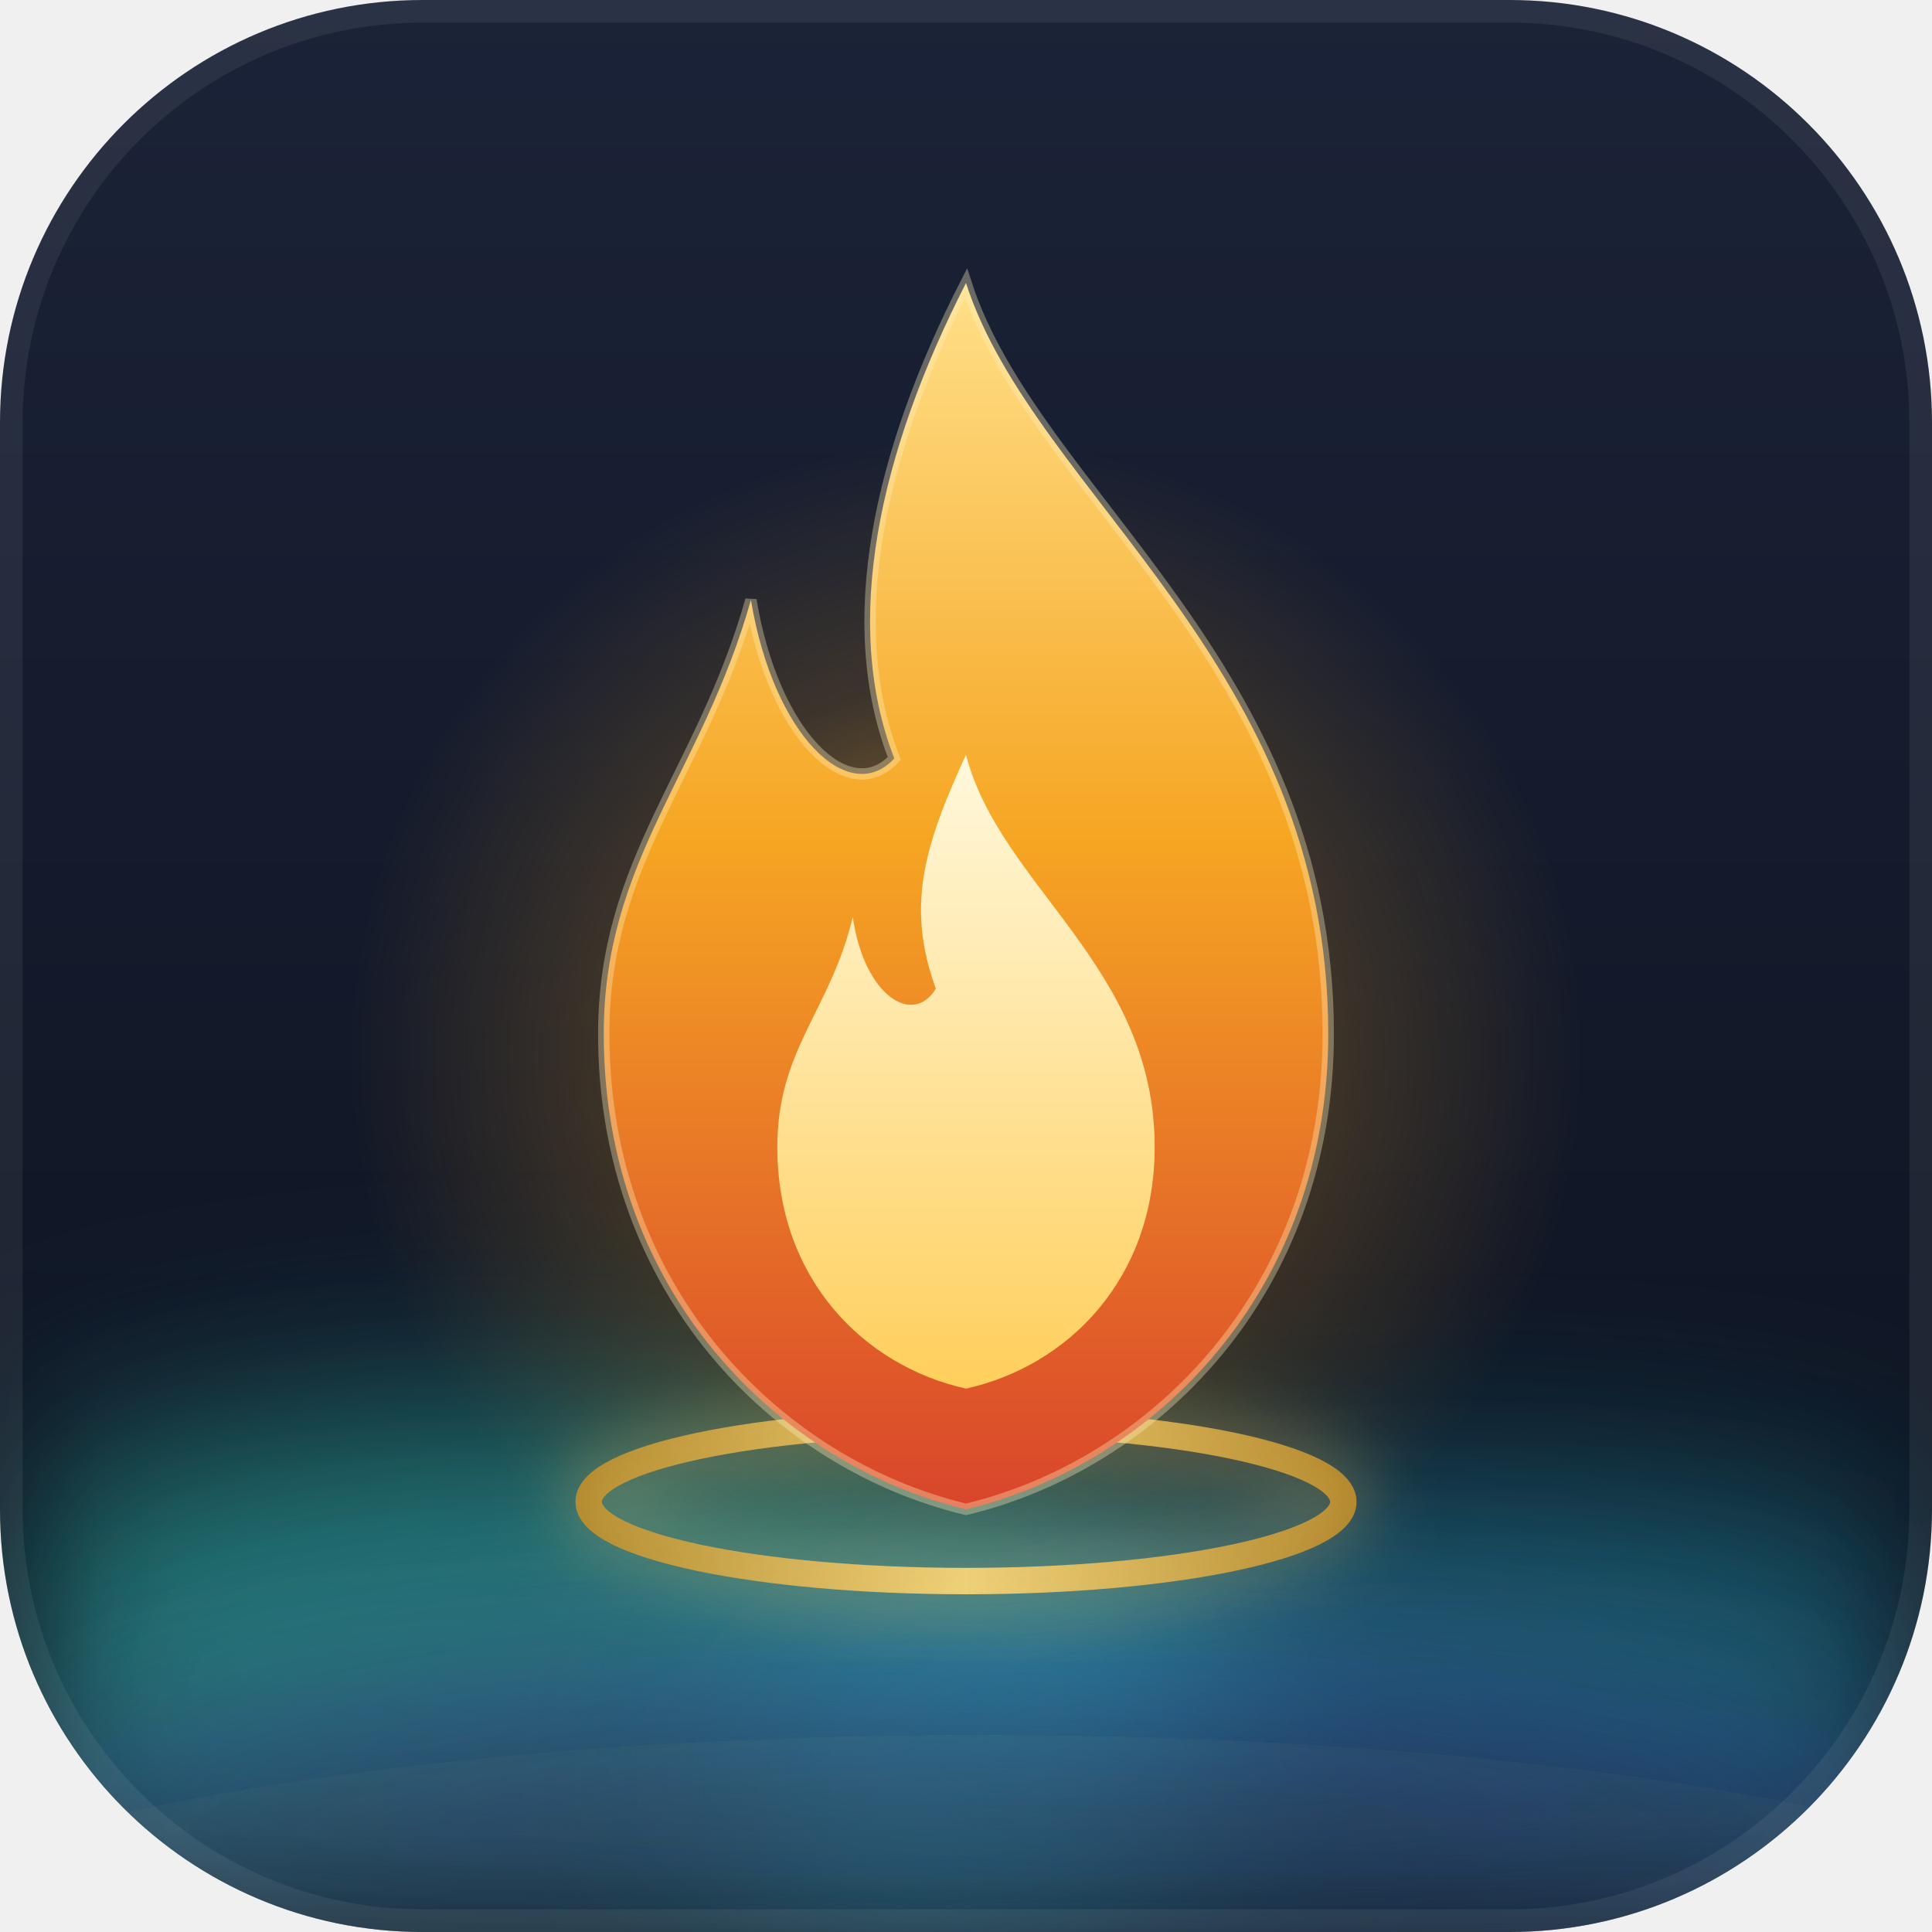
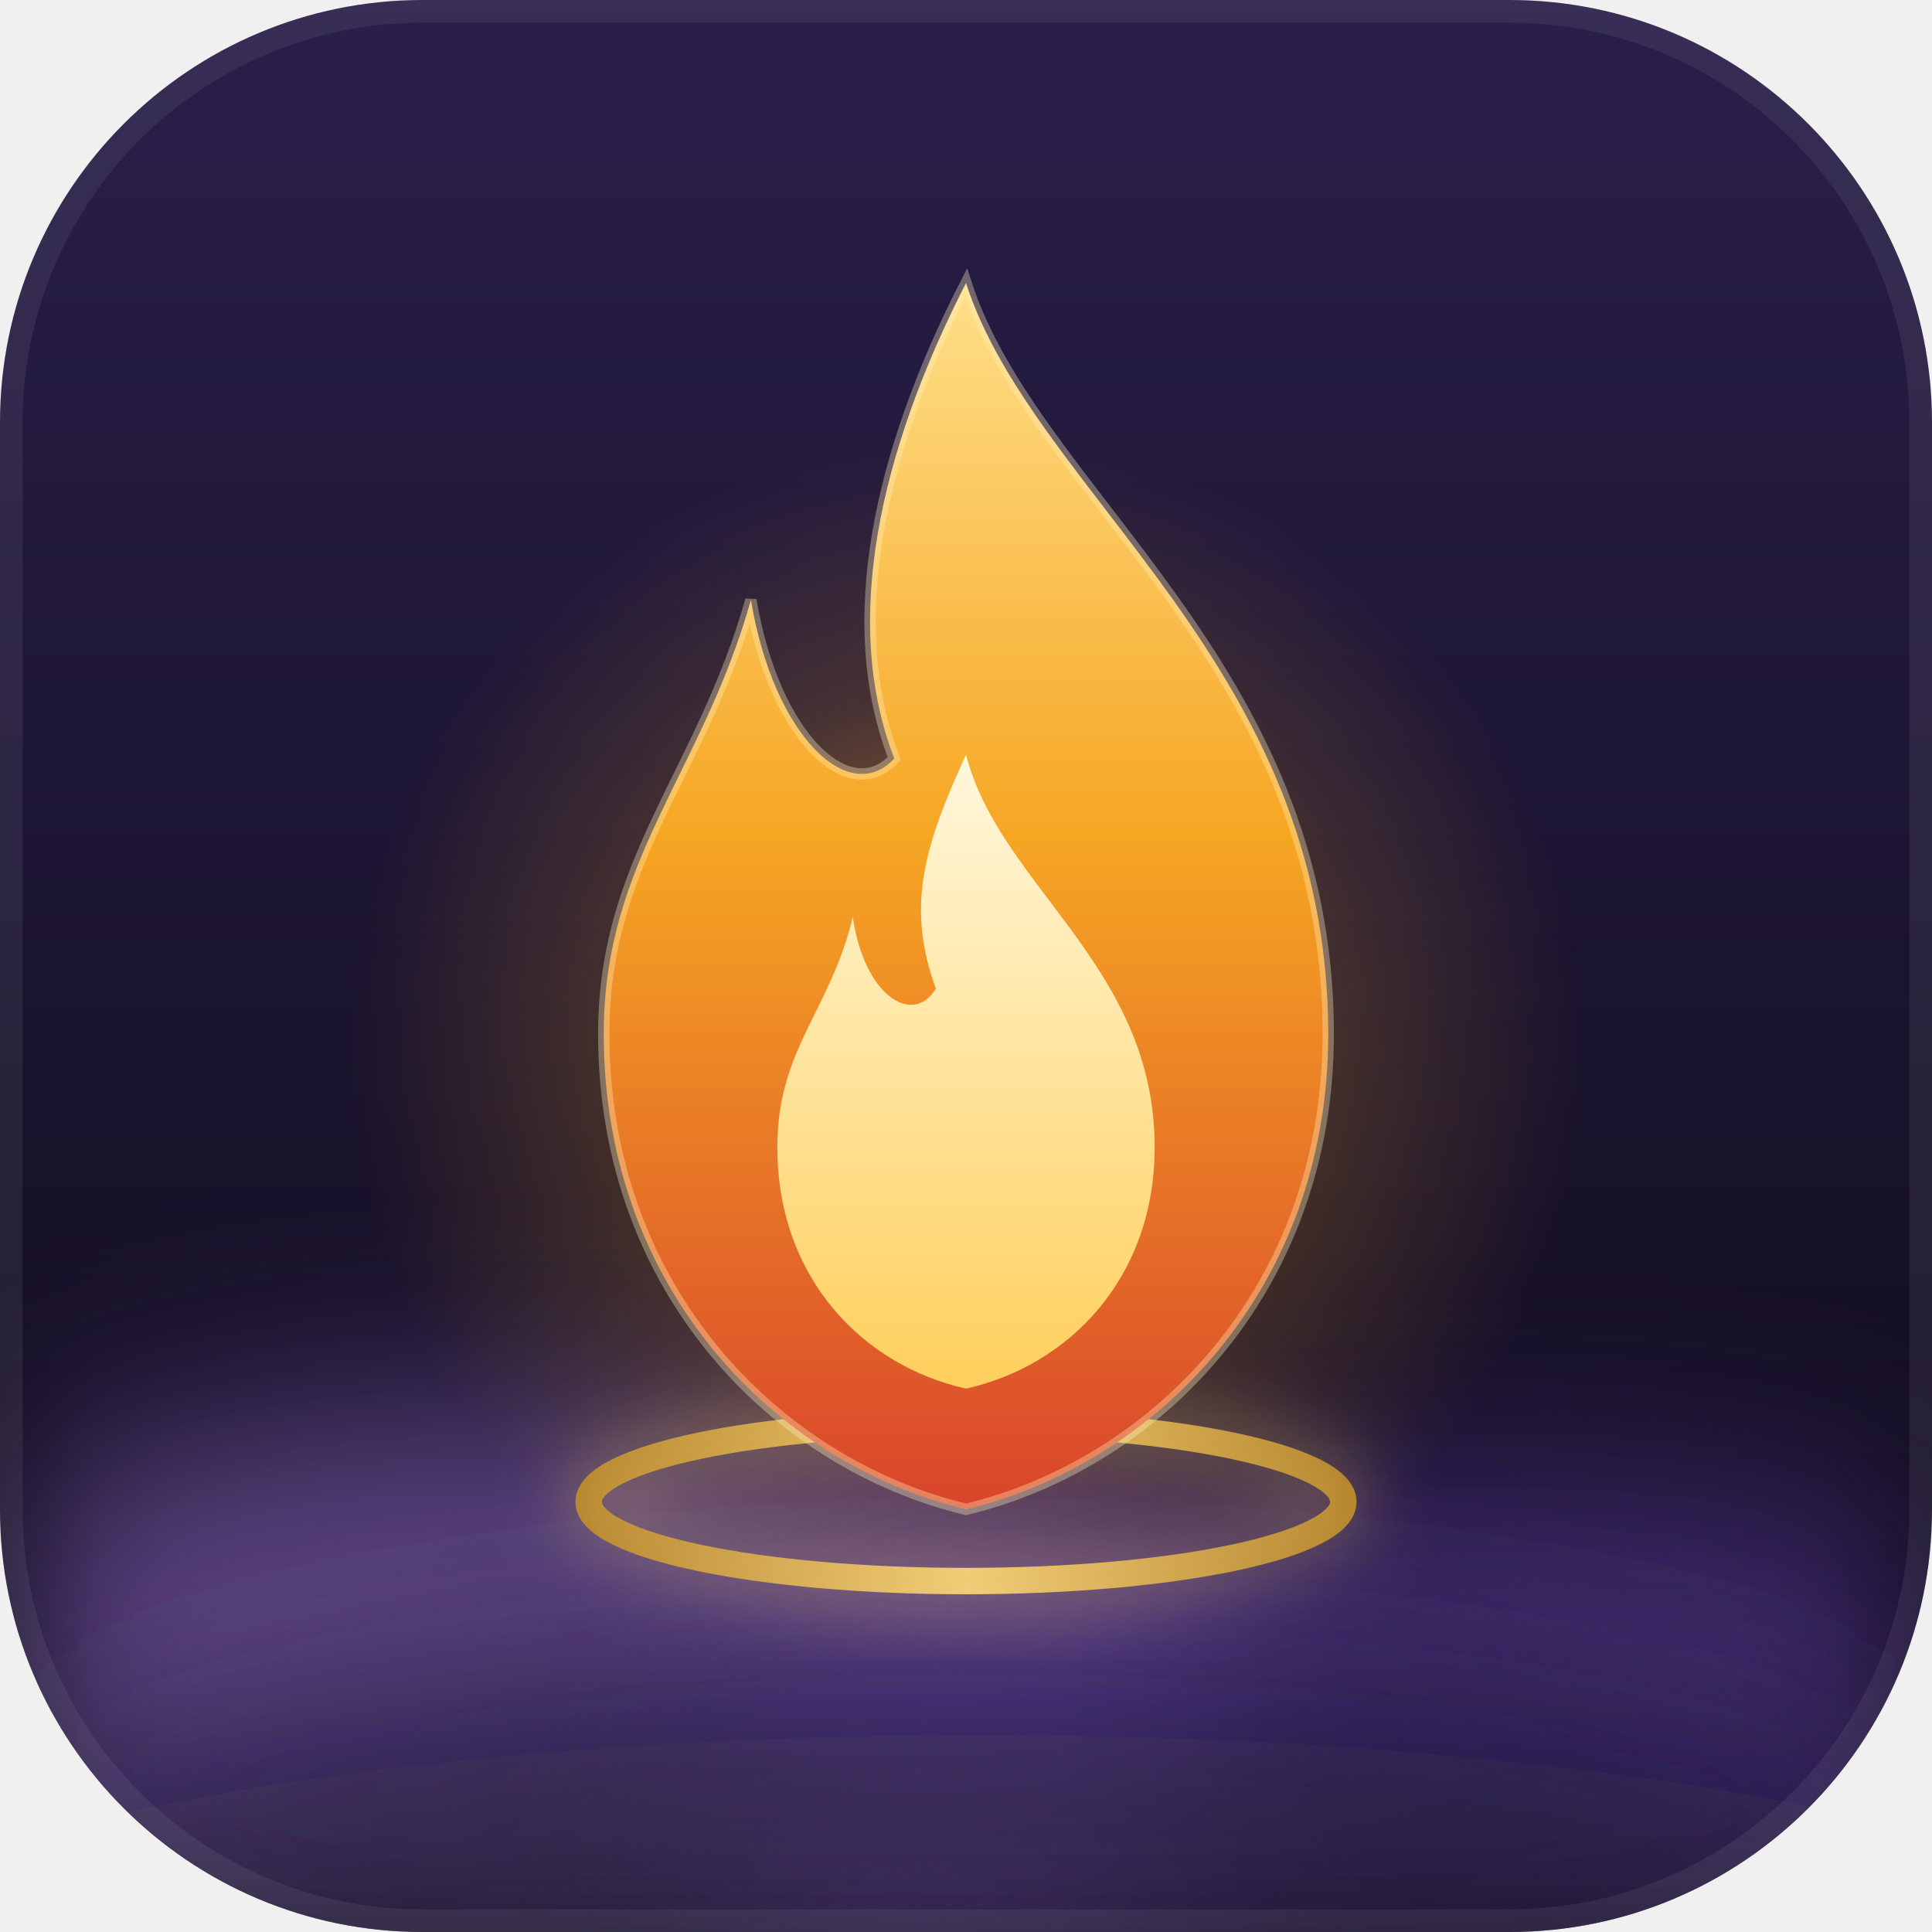
<svg xmlns="http://www.w3.org/2000/svg" viewBox="0 0 1024 1024" width="1024" height="1024">
  <defs>
    <linearGradient id="tile" x1="0" y1="0" x2="0" y2="1">
-       <stop offset="0" stop-color="#1b2338" />
-       <stop offset="1" stop-color="#0b101c" />
+       <stop offset="0" stop-color="#2a1f4a" />
+       <stop offset="1" stop-color="#0c0916" />
    </linearGradient>
    <linearGradient id="flameOuter" x1="0" y1="0" x2="0" y2="1">
      <stop offset="0" stop-color="#ffe08a" />
      <stop offset="0.45" stop-color="#f6a623" />
      <stop offset="1" stop-color="#d9442b" />
    </linearGradient>
    <linearGradient id="flameInner" x1="0" y1="0" x2="0" y2="1">
      <stop offset="0" stop-color="#fff8dc" />
      <stop offset="1" stop-color="#ffcf5c" />
    </linearGradient>
    <linearGradient id="ring" x1="0" y1="0" x2="1" y2="0">
      <stop offset="0" stop-color="#b88420" />
      <stop offset="0.5" stop-color="#ffd977" />
      <stop offset="1" stop-color="#b88420" />
    </linearGradient>
    <radialGradient id="emberGlow" cx="0.5" cy="0.5" r="0.5">
      <stop offset="0" stop-color="#ffb347" stop-opacity="0.75" />
      <stop offset="0.6" stop-color="#f6a623" stop-opacity="0.18" />
      <stop offset="1" stop-color="#f6a623" stop-opacity="0" />
    </radialGradient>
    <filter id="mist" x="-50%" y="-50%" width="200%" height="200%">
      <feGaussianBlur stdDeviation="55" />
    </filter>
    <filter id="soft" x="-50%" y="-50%" width="200%" height="200%">
      <feGaussianBlur stdDeviation="18" />
    </filter>
    <clipPath id="tileClip">
      <rect x="0" y="0" width="1024" height="1024" rx="224" ry="224" />
    </clipPath>
  </defs>
  <rect x="0" y="0" width="1024" height="1024" rx="224" ry="224" fill="url(#tile)" />
  <g clip-path="url(#tileClip)">
-     <ellipse cx="280" cy="900" rx="380" ry="150" fill="#2fc7b8" opacity="0.55" filter="url(#mist)" />
-     <ellipse cx="780" cy="940" rx="400" ry="150" fill="#1fb3c4" opacity="0.45" filter="url(#mist)" />
-     <ellipse cx="520" cy="1010" rx="560" ry="150" fill="#6d5bd0" opacity="0.35" filter="url(#mist)" />
-     <ellipse cx="520" cy="1060" rx="640" ry="140" fill="#0b101c" opacity="0.5" filter="url(#mist)" />
+     <ellipse cx="280" cy="900" rx="380" ry="150" fill="#a97be8" opacity="0.5" filter="url(#mist)" />
+     <ellipse cx="780" cy="940" rx="400" ry="150" fill="#7b4fd1" opacity="0.45" filter="url(#mist)" />
+     <ellipse cx="520" cy="1010" rx="560" ry="150" fill="#33255a" opacity="0.6" filter="url(#mist)" />
+     <ellipse cx="520" cy="1060" rx="640" ry="140" fill="#0c0916" opacity="0.5" filter="url(#mist)" />
    <circle cx="512" cy="560" r="330" fill="url(#emberGlow)" />
  </g>
  <ellipse cx="512" cy="796" rx="200" ry="42" fill="none" stroke="url(#ring)" stroke-width="14" opacity="0.9" />
  <ellipse cx="512" cy="796" rx="200" ry="42" fill="none" stroke="#ffd977" stroke-width="30" opacity="0.25" filter="url(#soft)" />
  <path d="M512 150 C548 262 704 352 704 548 C704 684 612 776 512 800 C412 776 320 684 320 548 C320 456 372 410 398 318 C410 390 450 428 474 402 C446 330 466 240 512 150 Z" fill="url(#flameOuter)" />
  <path d="M512 150 C548 262 704 352 704 548 C704 684 612 776 512 800 C412 776 320 684 320 548 C320 456 372 410 398 318 C410 390 450 428 474 402 C446 330 466 240 512 150 Z" fill="none" stroke="#fff1bf" stroke-width="6" opacity="0.35" />
  <path d="M512 400 C530 470 612 512 612 608 C612 678 566 724 512 736 C458 724 412 678 412 608 C412 556 440 536 452 486 C458 528 484 544 496 524 C480 480 490 448 512 400 Z" fill="url(#flameInner)" />
  <rect x="6" y="6" width="1012" height="1012" rx="218" ry="218" fill="none" stroke="#ffffff" stroke-opacity="0.07" stroke-width="12" />
</svg>
